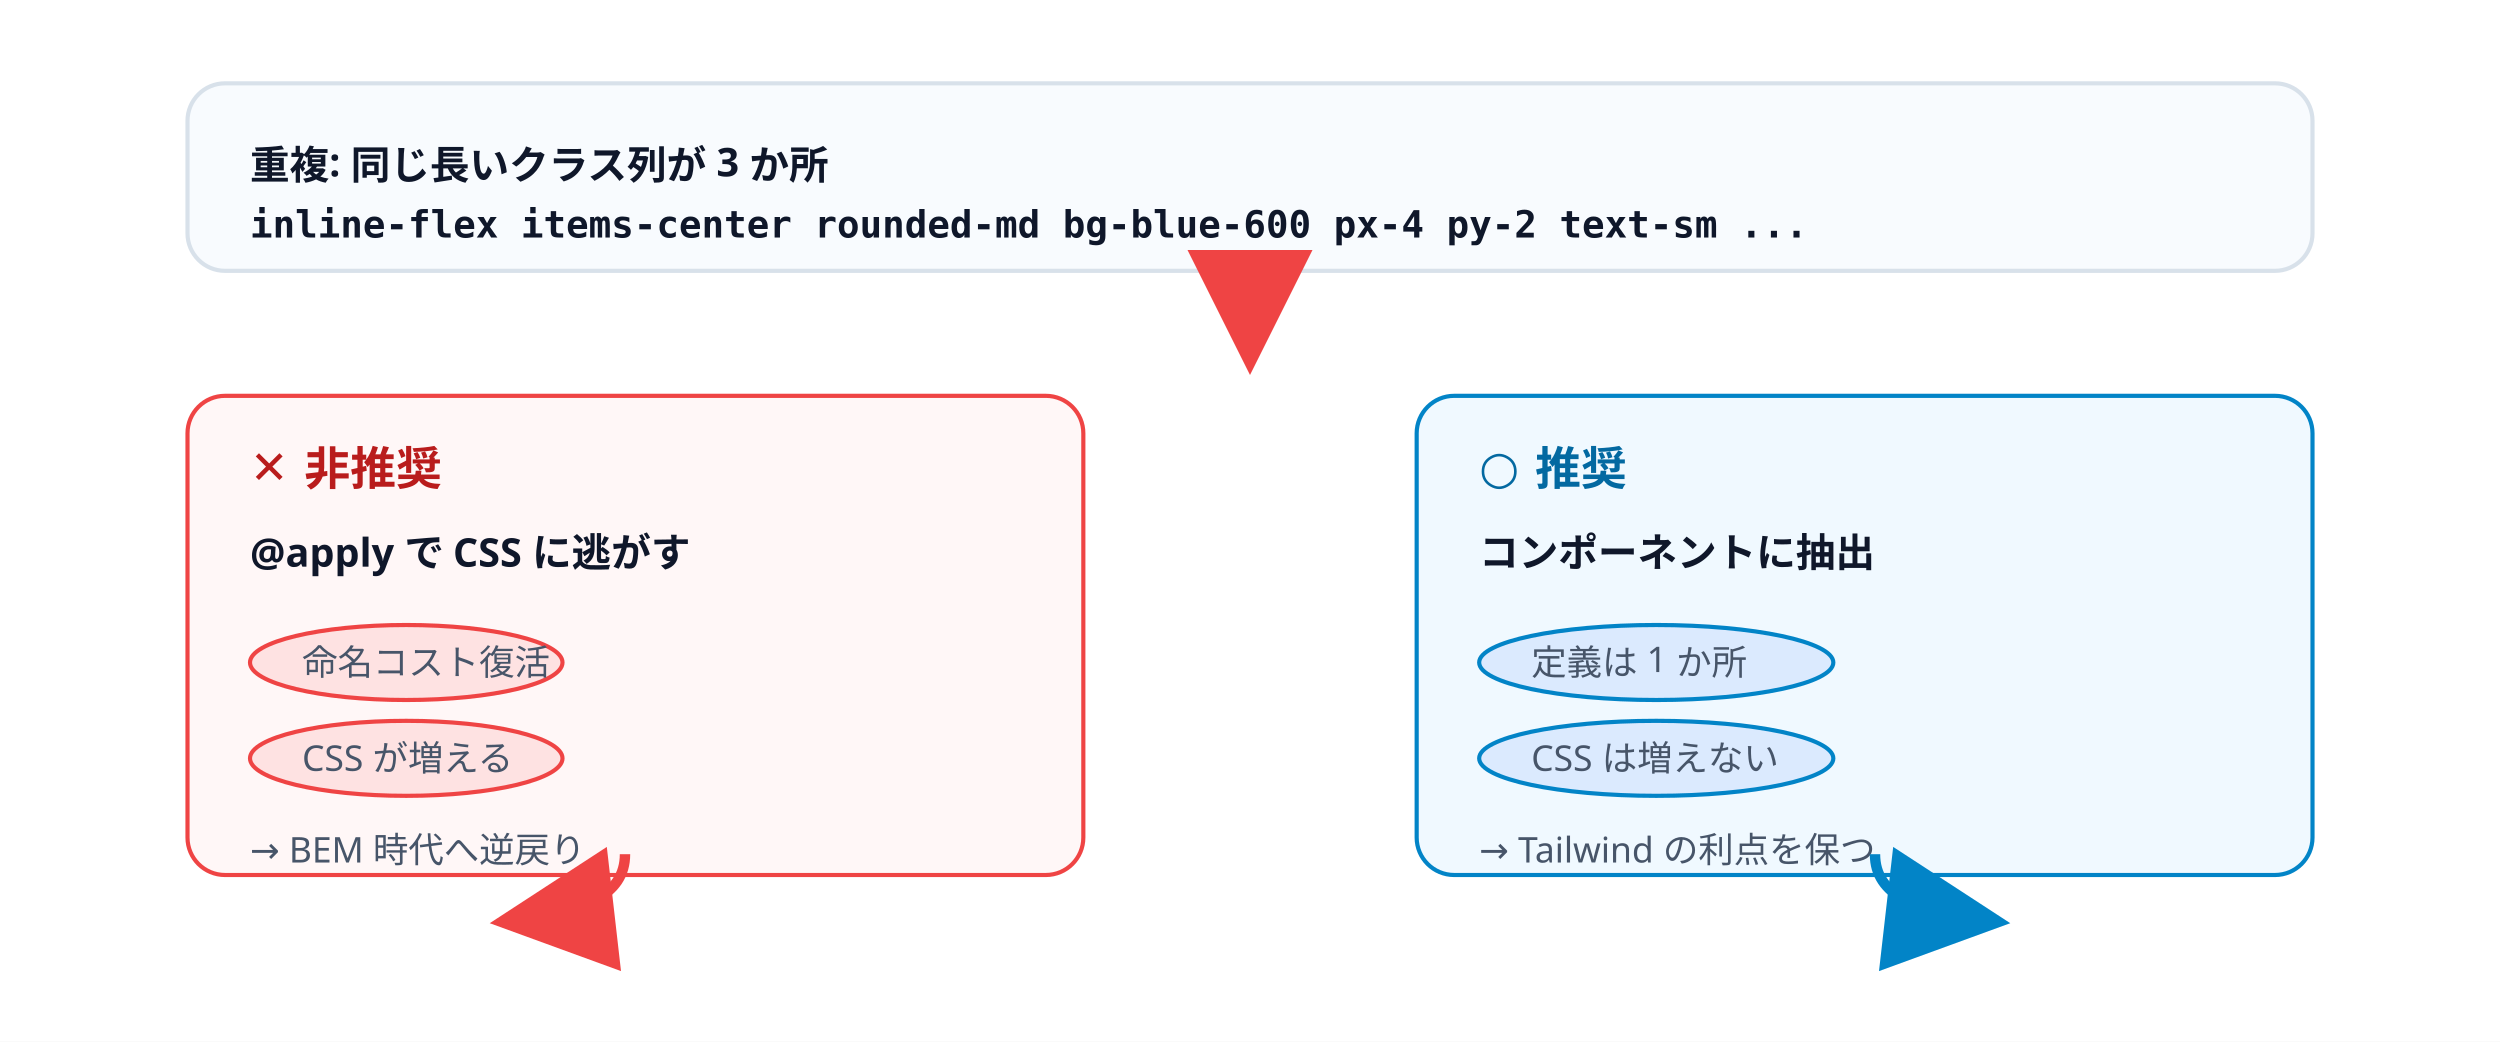
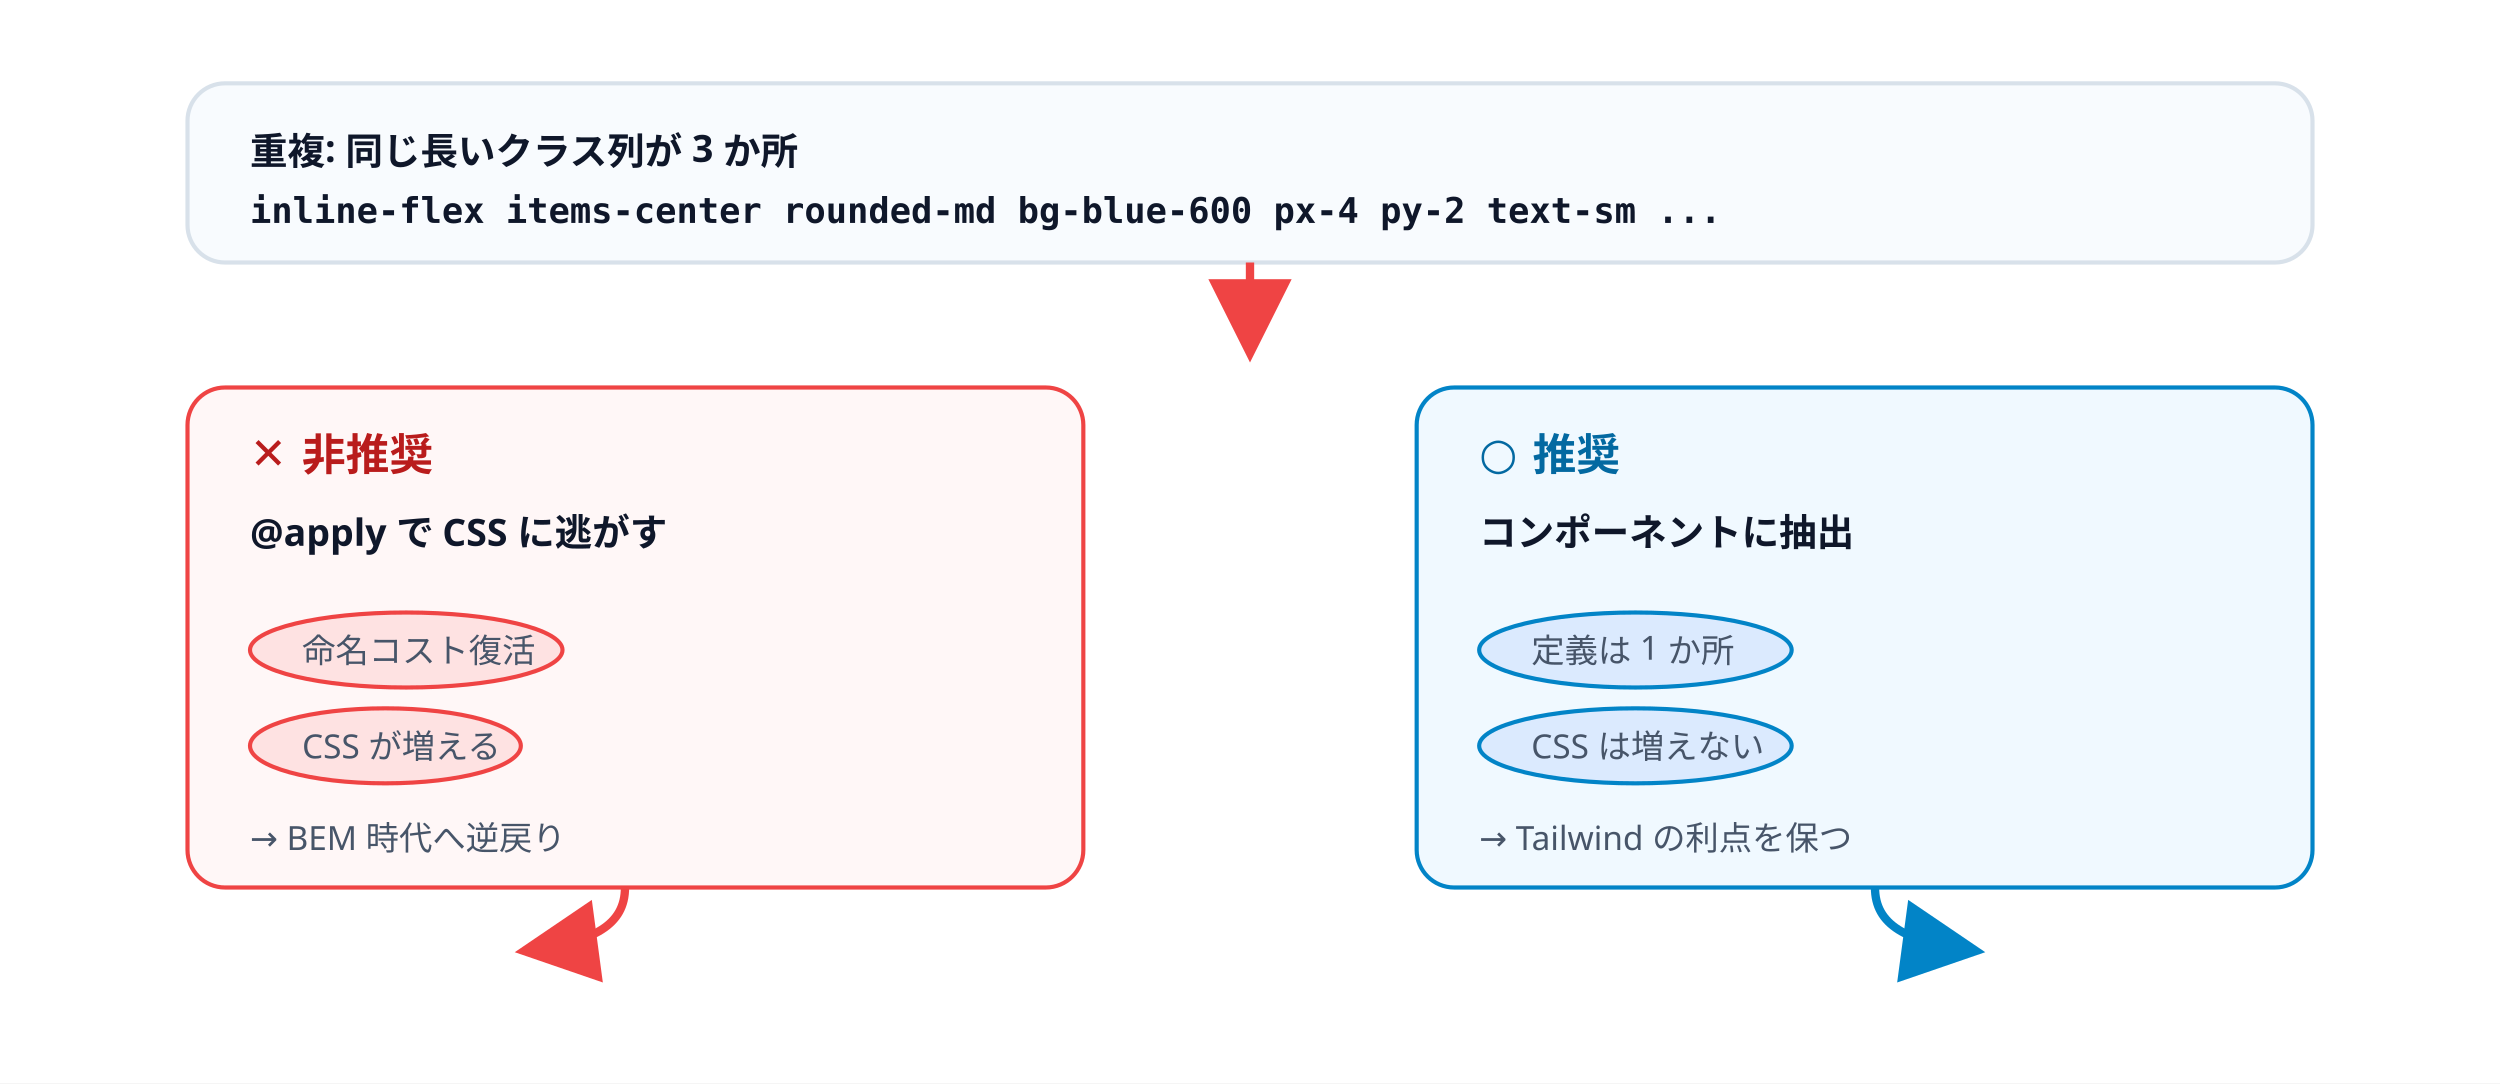
- <svg xmlns="http://www.w3.org/2000/svg" width="1200" height="500" viewBox="0 0 1200 500" role="img" aria-labelledby="title desc">
+ <svg xmlns="http://www.w3.org/2000/svg" width="1200" height="520" viewBox="0 0 1200 520" role="img" aria-labelledby="title desc">
  <defs>
    <style>
      .bg { fill: #ffffff; }
      .top { fill: #f8fbfe; stroke: #d8e1ea; stroke-width: 2; }
      .left { fill: #fff7f7; stroke: #ef4444; stroke-width: 2; }
      .right { fill: #f0f9ff; stroke: #0284c7; stroke-width: 2; }
-       .labelBad { font: 700 22px sans-serif; fill: #b91c1c; }
-       .labelGood { font: 700 22px sans-serif; fill: #0369a1; }
-       .text { font: 600 19px sans-serif; fill: #0f172a; }
-       .note { font: 500 17px sans-serif; fill: #475569; }
-       .code { font: 600 18px monospace; fill: #0f172a; }
+       .labelBad { font: 700 21px sans-serif; fill: #b91c1c; }
+       .labelGood { font: 700 21px sans-serif; fill: #0369a1; }
+       .text { font: 600 18px sans-serif; fill: #0f172a; }
+       .note { font: 500 16px sans-serif; fill: #475569; }
+       .code { font: 600 17px monospace; fill: #0f172a; }
      .badgeBad { fill: #fee2e2; stroke: #ef4444; stroke-width: 2; }
      .badgeGood { fill: #dbeafe; stroke: #0284c7; stroke-width: 2; }
-       .arrowBad { stroke: #ef4444; stroke-width: 5; fill: none; marker-end: url(#arrowRed); }
-       .arrowGood { stroke: #0284c7; stroke-width: 5; fill: none; marker-end: url(#arrowBlue); }
+       .arrowBad { stroke: #ef4444; stroke-width: 4; fill: none; marker-end: url(#arrowRed); }
+       .arrowGood { stroke: #0284c7; stroke-width: 4; fill: none; marker-end: url(#arrowBlue); }
    </style>
-     <marker id="arrowRed" markerWidth="12" markerHeight="12" refX="10" refY="6" orient="auto">
-       <path d="M0,0 L12,6 L0,12 z" fill="#ef4444" />
+     <marker id="arrowRed" markerWidth="10" markerHeight="10" refX="8" refY="5" orient="auto">
+       <path d="M0,0 L10,5 L0,10 z" fill="#ef4444" />
    </marker>
-     <marker id="arrowBlue" markerWidth="12" markerHeight="12" refX="10" refY="6" orient="auto">
-       <path d="M0,0 L12,6 L0,12 z" fill="#0284c7" />
+     <marker id="arrowBlue" markerWidth="10" markerHeight="10" refX="8" refY="5" orient="auto">
+       <path d="M0,0 L10,5 L0,10 z" fill="#0284c7" />
    </marker>
  </defs>
-   <rect class="bg" width="1200" height="500" />
-   <rect class="top" x="90" y="40" width="1020" height="90" rx="18" ry="18" />
-   <text class="text" x="120" y="86">重複: 同じ長いクラス列が 3 か所</text>
-   <text class="code" x="120" y="114">inline-flex items-center rounded-md bg-blue-600 px-4 py-2 text-sm ...</text>
-   <path class="arrowBad" d="M600 130 L600 170" />
-   <rect class="left" x="90" y="190" width="430" height="230" rx="18" ry="18" />
-   <text class="labelBad" x="120" y="232">✕ 非推奨</text>
-   <text class="text" x="120" y="272">@apply で CSS に逃がす</text>
-   <rect class="badgeBad" x="120" y="300" width="150" height="36" rx="999" ry="999" />
-   <text class="note" x="145" y="324">命名コスト復活</text>
-   <rect class="badgeBad" x="120" y="346" width="150" height="36" rx="999" ry="999" />
-   <text class="note" x="145" y="370">CSS が増える</text>
-   <text class="note" x="120" y="414">→ BEM 時代へ逆戻り</text>
-   <rect class="right" x="680" y="190" width="430" height="230" rx="18" ry="18" />
-   <text class="labelGood" x="710" y="232">○ 推奨</text>
-   <text class="text" x="710" y="272">コンポーネントに抽出</text>
-   <rect class="badgeGood" x="710" y="300" width="170" height="36" rx="999" ry="999" />
-   <text class="note" x="735" y="324">定義は 1 か所</text>
-   <rect class="badgeGood" x="710" y="346" width="170" height="36" rx="999" ry="999" />
-   <text class="note" x="735" y="370">CSS は増えない</text>
-   <text class="note" x="710" y="414">→ Tailwind の利点を保つ</text>
-   <path class="arrowBad" d="M300 410 C300 430, 280 438, 245 442" />
-   <path class="arrowGood" d="M900 410 C900 430, 920 438, 955 442" />
+   <rect class="bg" width="1200" height="520" />
+   <rect class="top" x="90" y="40" width="1020" height="86" rx="18" ry="18" />
+   <text class="text" x="120" y="79">重複: 同じ長いクラス列が 3 か所</text>
+   <text class="code" x="120" y="107">inline-flex items-center rounded-md bg-blue-600 px-4 py-2 text-sm ...</text>
+   <path class="arrowBad" d="M600 126 L600 166" />
+   <rect class="left" x="90" y="186" width="430" height="240" rx="18" ry="18" />
+   <text class="labelBad" x="120" y="225">✕ 非推奨</text>
+   <text class="text" x="120" y="262">@apply で CSS に逃がす</text>
+   <rect class="badgeBad" x="120" y="294" width="150" height="36" rx="999" ry="999" />
+   <text class="note" x="145" y="318">命名コスト復活</text>
+   <rect class="badgeBad" x="120" y="340" width="130" height="36" rx="999" ry="999" />
+   <text class="note" x="145" y="364">CSS が増える</text>
+   <text class="note" x="120" y="408">→ BEM 時代へ逆戻り</text>
+   <rect class="right" x="680" y="186" width="430" height="240" rx="18" ry="18" />
+   <text class="labelGood" x="710" y="225">○ 推奨</text>
+   <text class="text" x="710" y="262">コンポーネントに抽出</text>
+   <rect class="badgeGood" x="710" y="294" width="150" height="36" rx="999" ry="999" />
+   <text class="note" x="735" y="318">定義は 1 か所</text>
+   <rect class="badgeGood" x="710" y="340" width="150" height="36" rx="999" ry="999" />
+   <text class="note" x="735" y="364">CSS は増えない</text>
+   <text class="note" x="710" y="408">→ Tailwind の利点を保つ</text>
+   <path class="arrowBad" d="M300 426 C300 444, 285 452, 255 456" />
+   <path class="arrowGood" d="M900 426 C900 444, 915 452, 945 456" />
</svg>
